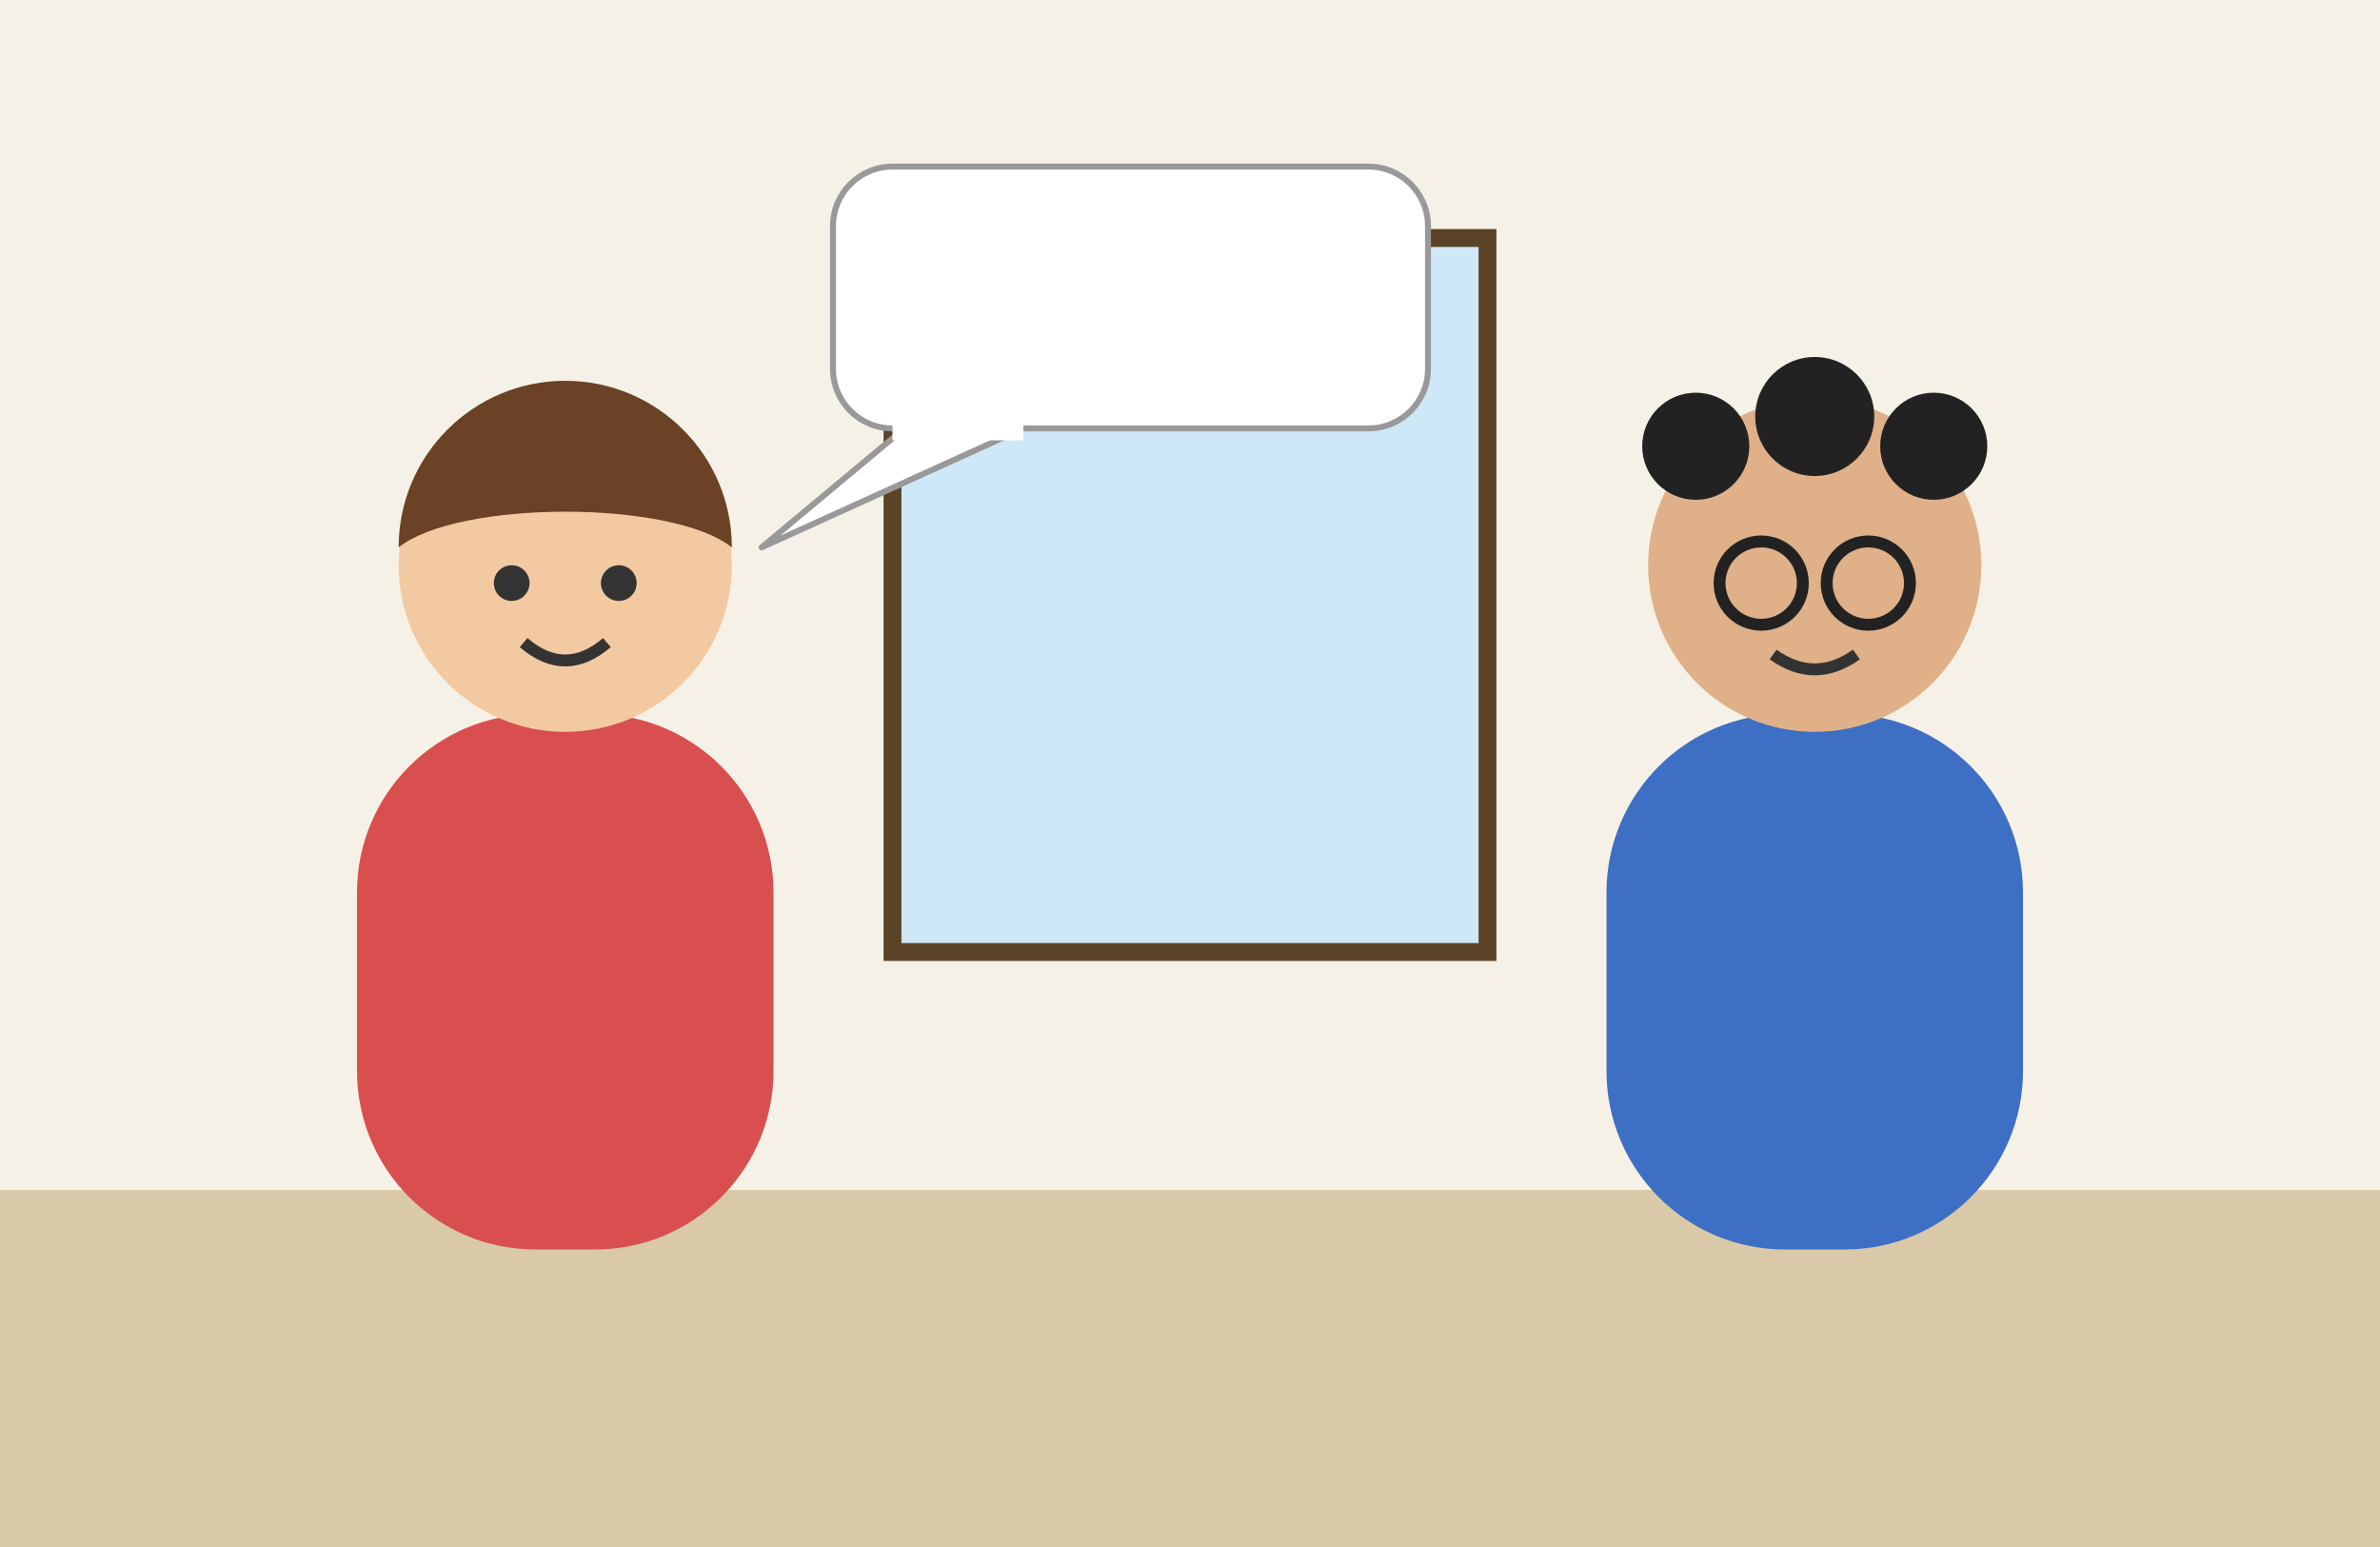
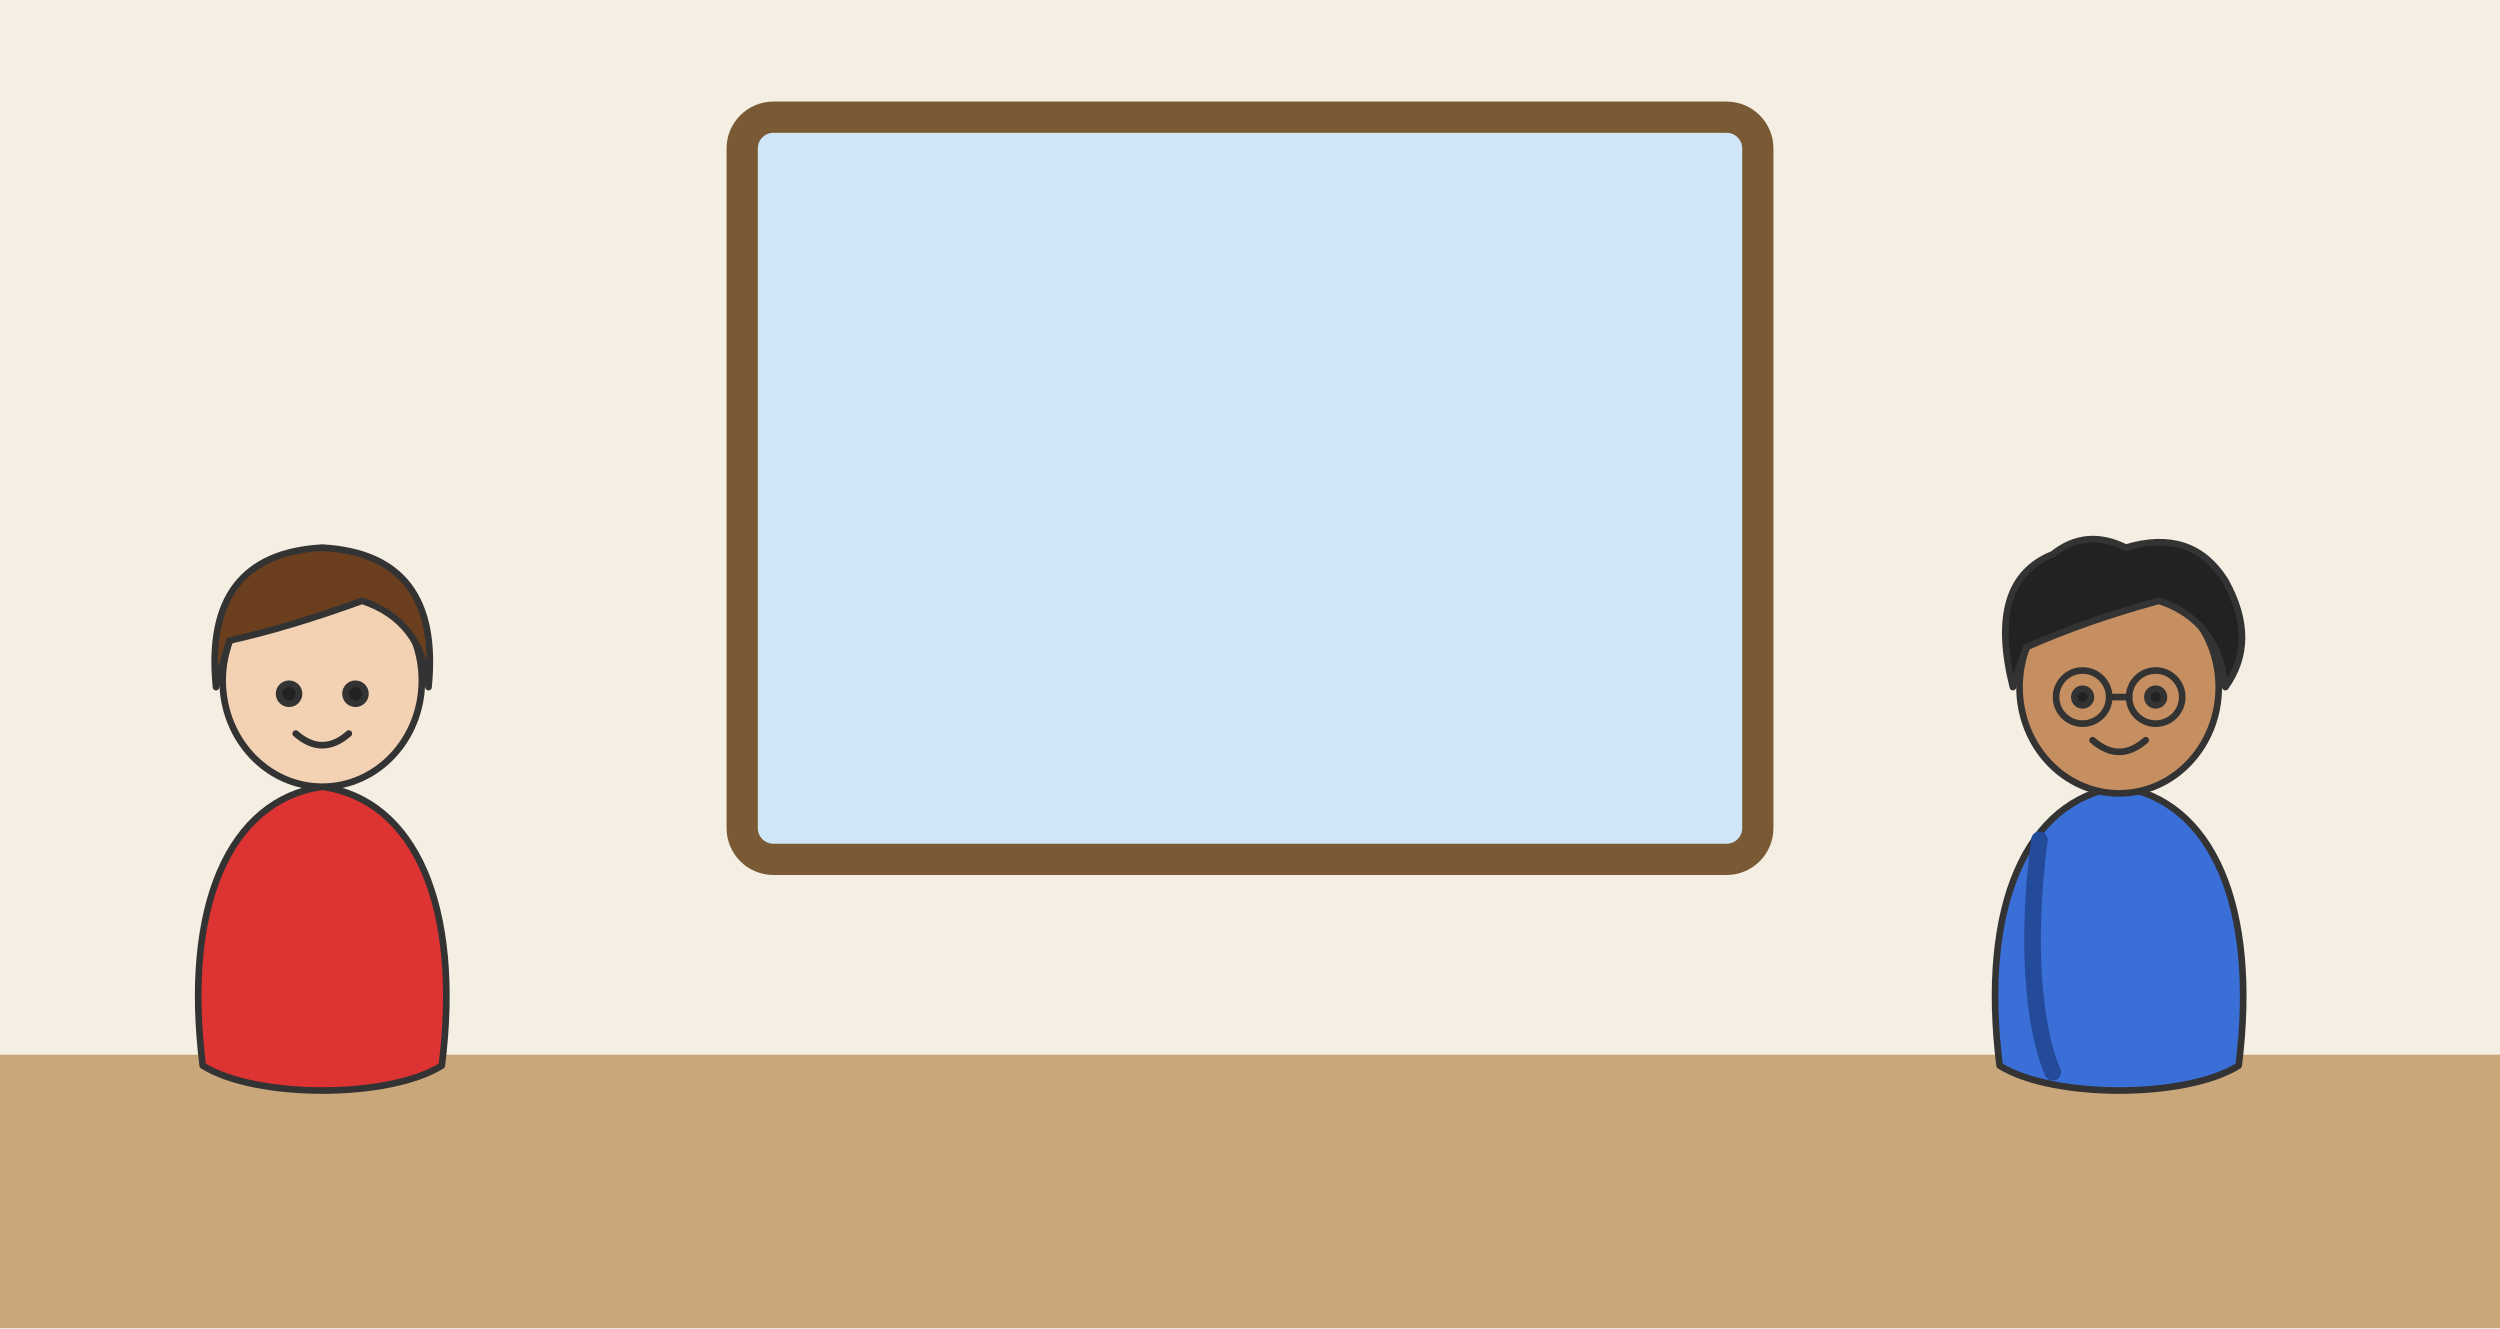
- <svg xmlns="http://www.w3.org/2000/svg" viewBox="0 0 400 260" role="img">
-   <rect width="400" height="260" fill="#f6f1e7" />
-   <rect y="200" width="400" height="60" fill="#d9c9a8" />
-   <rect x="150" y="40" width="100" height="120" fill="#cfe8f7" stroke="#5a4326" stroke-width="3" />
-   <g id="lea">
-     <rect x="60" y="120" width="70" height="90" rx="30" fill="#d94f4f" />
-     <circle cx="95" cy="95" r="28" fill="#f2c9a0" />
-     <path d="M67 92a28 28 0 0 1 56 0c-10-8-46-8-56 0z" fill="#6b4226" />
-     <circle cx="86" cy="98" r="3" fill="#333" />
-     <circle cx="104" cy="98" r="3" fill="#333" />
-     <path d="M88 108q7 6 14 0" fill="none" stroke="#333" stroke-width="2" />
-   </g>
-   <g id="noe">
-     <rect x="270" y="120" width="70" height="90" rx="30" fill="#3d6fc4" />
-     <circle cx="305" cy="95" r="28" fill="#e0b088" />
-     <circle cx="285" cy="75" r="9" fill="#222" />
-     <circle cx="305" cy="70" r="10" fill="#222" />
-     <circle cx="325" cy="75" r="9" fill="#222" />
-     <circle cx="296" cy="98" r="7" fill="none" stroke="#222" stroke-width="2" />
-     <circle cx="314" cy="98" r="7" fill="none" stroke="#222" stroke-width="2" />
-     <path d="M298 110q7 5 14 0" fill="none" stroke="#333" stroke-width="2" />
-   </g>
-   <rect x="140" y="28" width="100" height="44" rx="10" fill="#fff" stroke="#999" />
-   <polygon points="152,72 172,72 128,92" fill="#fff" stroke="#999" stroke-linejoin="round" />
-   <rect x="150" y="70" width="22" height="4" fill="#fff" />
+ <svg xmlns="http://www.w3.org/2000/svg" viewBox="0 0 640 340" role="img">
+   <defs>
+     <g id="kind-a" stroke="#333" stroke-width="2" stroke-linejoin="round" stroke-linecap="round">
+       <path d="M14 168 C8 120 22 88 50 84 C78 88 92 120 86 168 C70 178 30 178 14 168 Z" fill="#d33" />
+       <ellipse cx="50" cy="52" rx="30" ry="32" fill="#f3d2b3" />
+       <path d="M18 54 Q14 14 50 12 Q86 14 82 54 Q80 34 62 28 Q40 36 22 40 Z" fill="#6b3f1e" />
+       <circle cx="40" cy="56" r="3" fill="#222" />
+       <circle cx="60" cy="56" r="3" fill="#222" />
+       <path d="M42 68 Q50 75 58 68" fill="none" />
+     </g>
+     <g id="kind-b" stroke="#333" stroke-width="2" stroke-linejoin="round" stroke-linecap="round">
+       <path d="M14 168 C8 120 22 88 50 84 C78 88 92 120 86 168 C70 178 30 178 14 168 Z" fill="#3a6fd8" />
+       <path d="M26 100 C22 130 24 156 30 170" stroke="#244a9a" stroke-width="5" fill="none" />
+       <ellipse cx="50" cy="54" rx="30" ry="32" fill="#c68f62" />
+       <path d="M18 54 Q10 22 30 14 Q40 6 52 12 Q72 6 82 22 Q92 40 82 54 Q80 34 62 28 Q40 34 22 42 Z" fill="#222" />
+       <circle cx="39" cy="57" r="8" fill="none" />
+       <circle cx="61" cy="57" r="8" fill="none" />
+       <path d="M47 57 L53 57" fill="none" />
+       <circle cx="39" cy="57" r="2.5" fill="#222" />
+       <circle cx="61" cy="57" r="2.5" fill="#222" />
+       <path d="M42 70 Q50 77 58 70" fill="none" />
+     </g>
+   </defs>
+   <rect width="640" height="340" fill="#f4efe2" />
+   <rect y="270" width="640" height="70" fill="#c9a77a" />
+   <rect x="190" y="30" width="260" height="190" rx="8" fill="#cfe6f7" stroke="#7a5a35" stroke-width="8" />
+   <use href="#kind-a" transform="translate(40,130) scale(.85)" />
+   <use href="#kind-b" transform="translate(500,130) scale(.85)" />
</svg>
